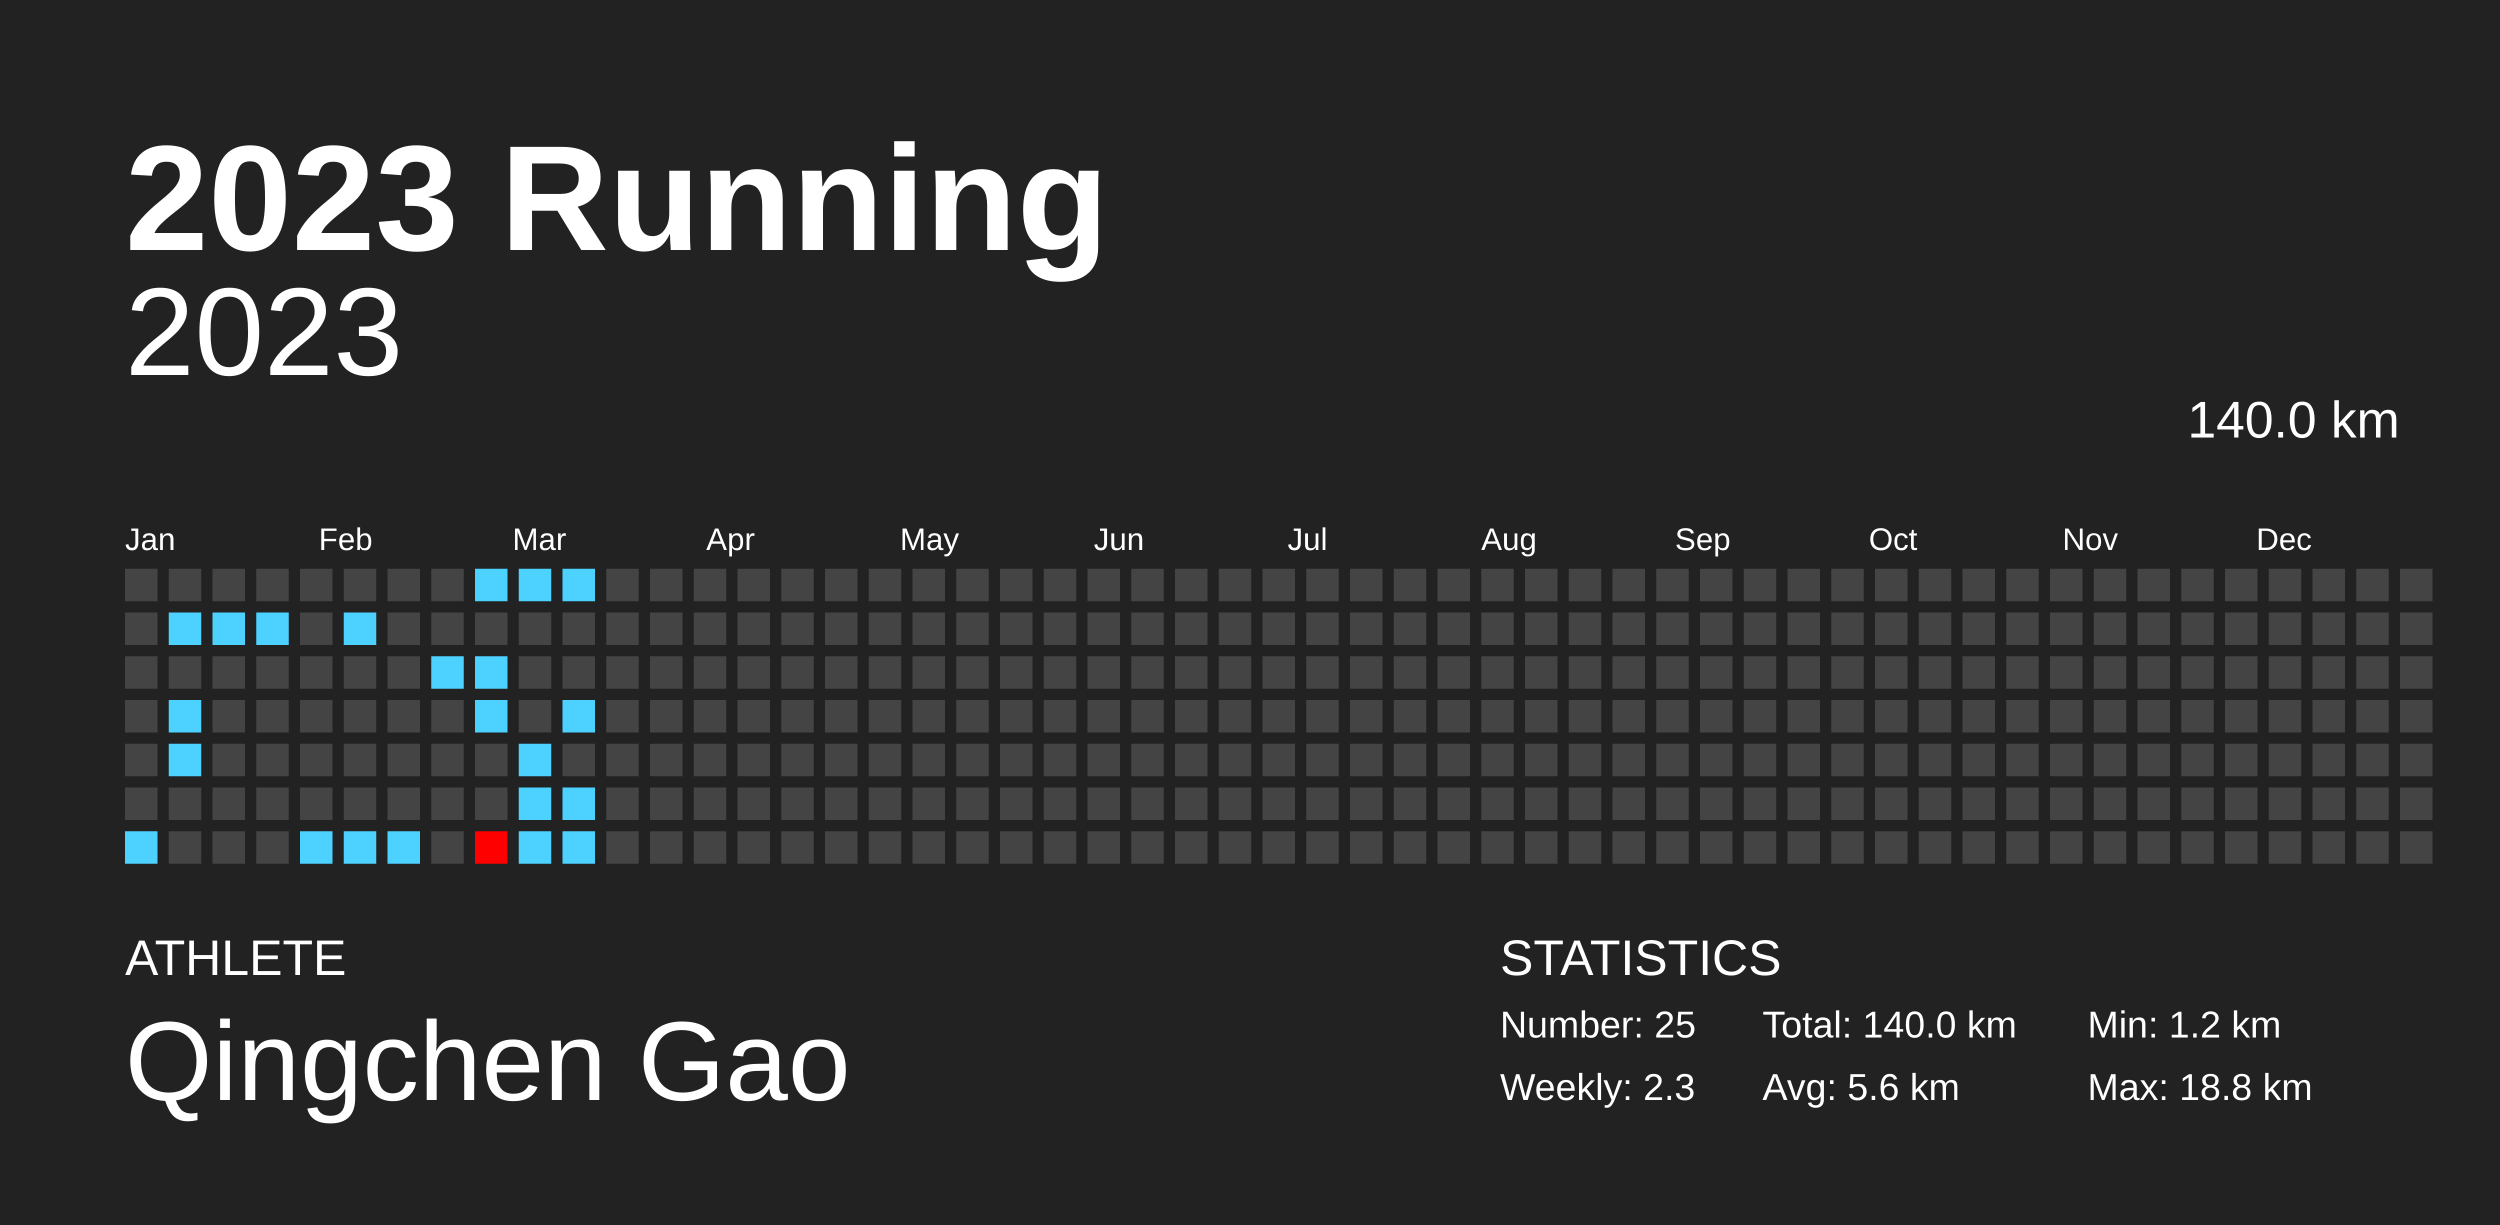
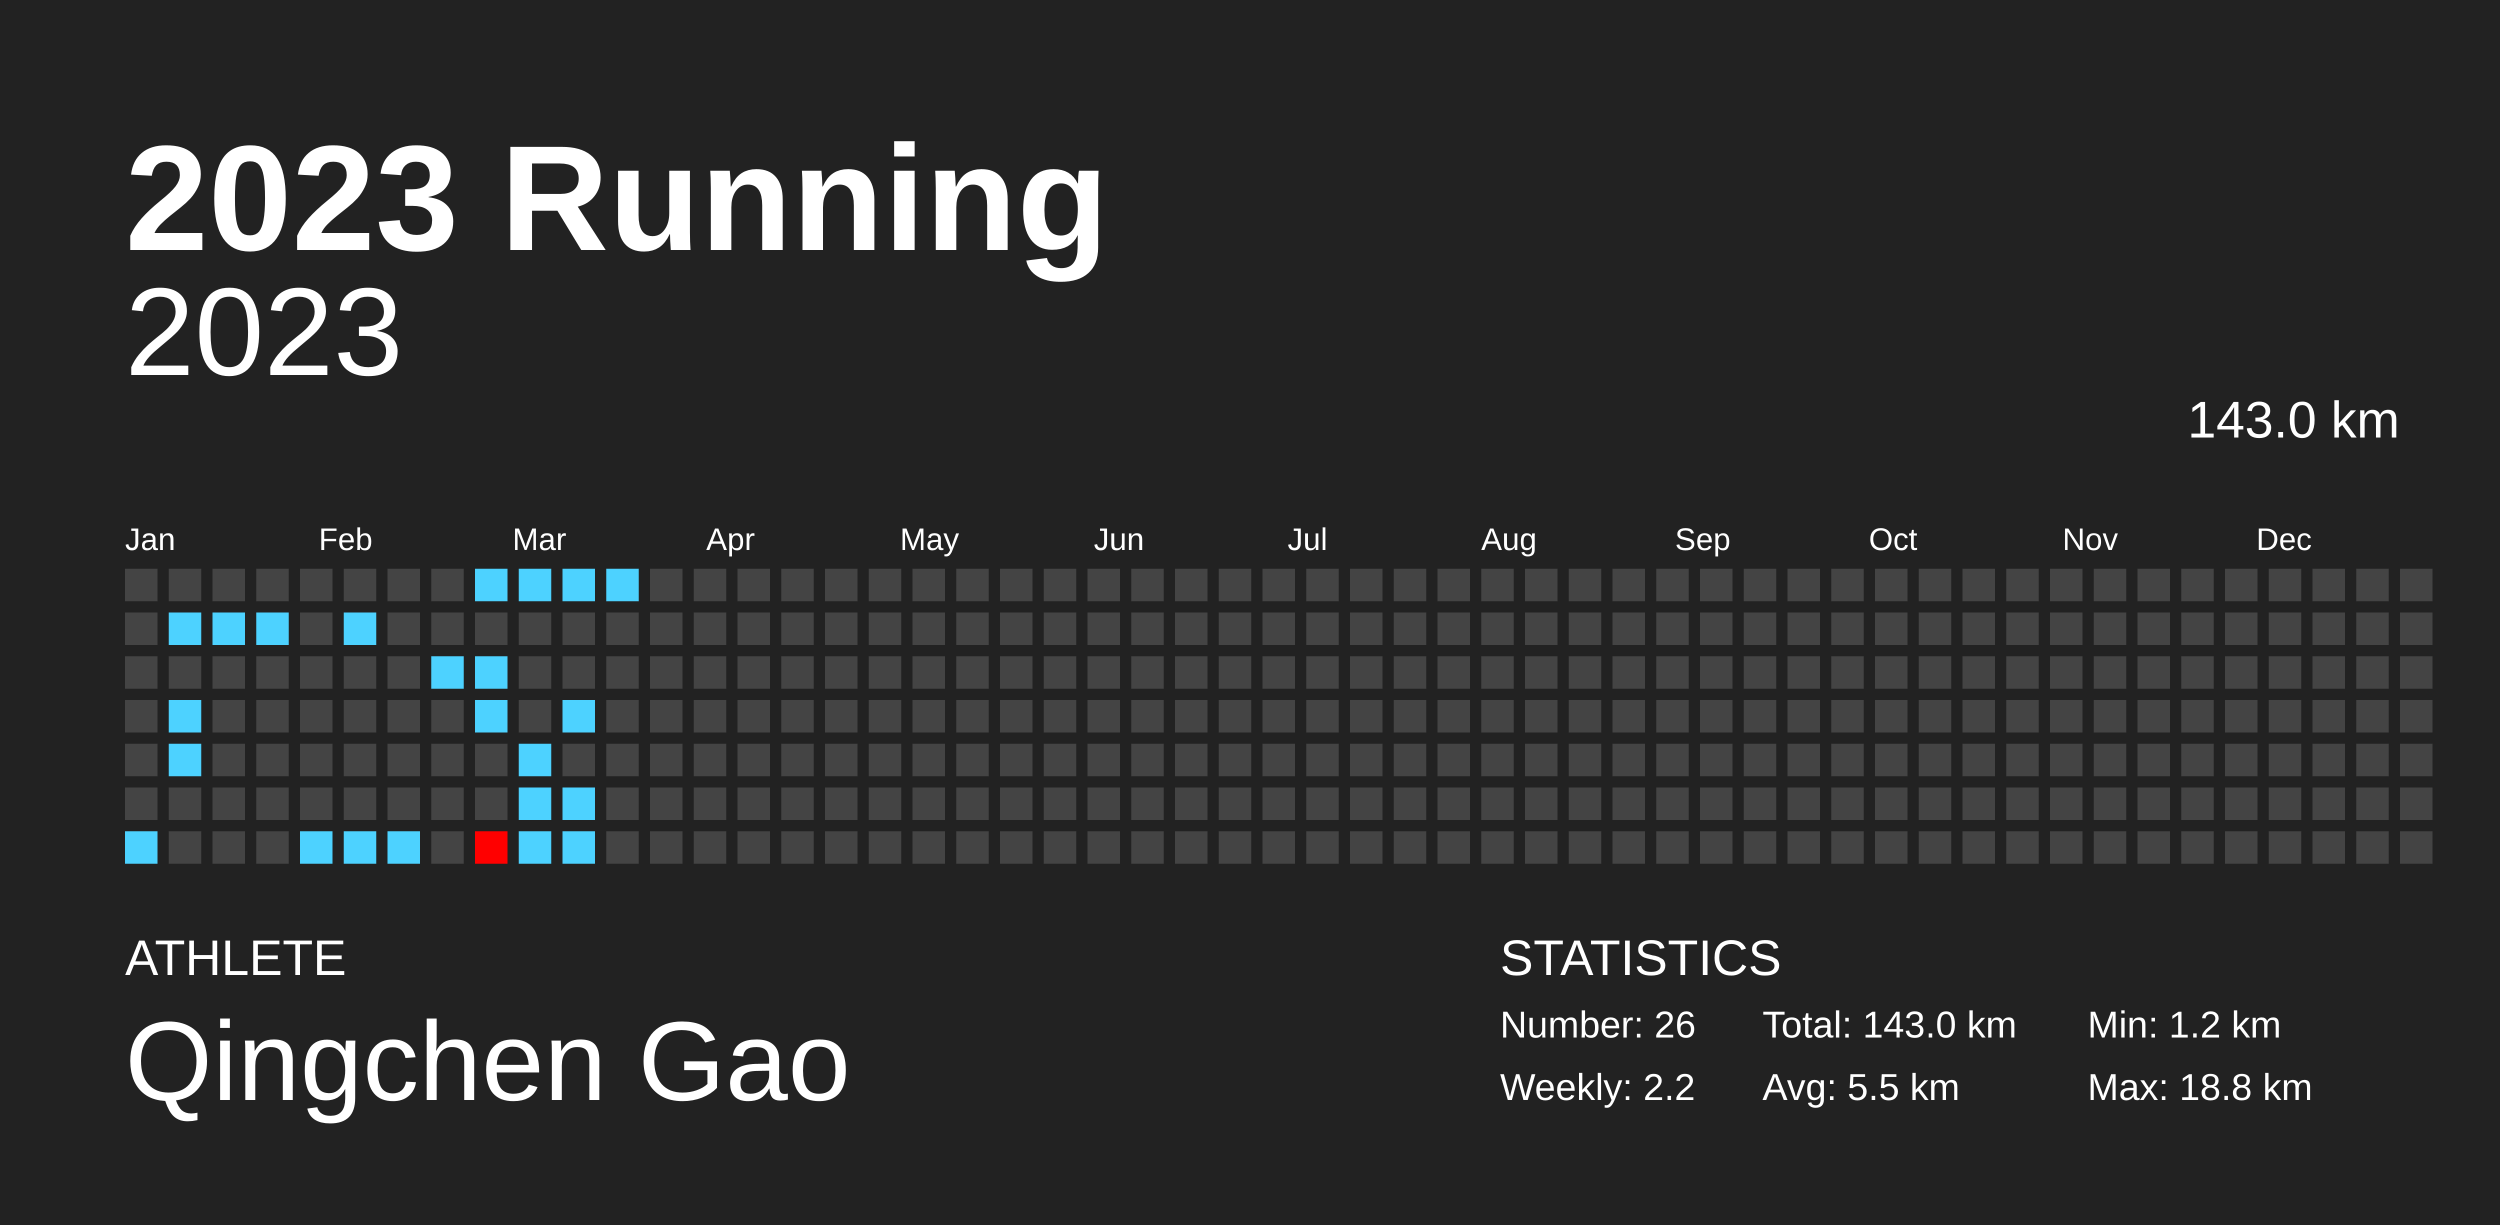
<svg xmlns="http://www.w3.org/2000/svg" baseProfile="full" height="98mm" version="1.1" viewBox="0,0,200,98" width="200mm">
  <defs />
  <rect fill="#222222" height="98" width="200" x="0" y="0" />
  <text fill="#FFFFFF" style="font-size:12px; font-family:Arial; font-weight:bold;" x="10" y="20">2023 Running</text>
  <text fill="#FFFFFF" style="font-size:4px; font-family:Arial" x="10" y="78">ATHLETE</text>
  <text fill="#FFFFFF" style="font-size:9px; font-family:Arial" x="10" y="88">Qingchen Gao</text>
  <text fill="#FFFFFF" style="font-size:4px; font-family:Arial" x="120" y="78">STATISTICS</text>
-   <text fill="#FFFFFF" style="font-size:3px; font-family:Arial" x="120" y="83">Number: 25</text>
-   <text fill="#FFFFFF" style="font-size:3px; font-family:Arial" x="120" y="88">Weekly: 2.3</text>
-   <text fill="#FFFFFF" style="font-size:3px; font-family:Arial" x="141" y="83">Total: 140.0 km</text>
-   <text fill="#FFFFFF" style="font-size:3px; font-family:Arial" x="141" y="88">Avg: 5.6 km</text>
+   <text fill="#FFFFFF" style="font-size:3px; font-family:Arial" x="120" y="83">Number: 26</text>
+   <text fill="#FFFFFF" style="font-size:3px; font-family:Arial" x="120" y="88">Weekly: 2.2</text>
+   <text fill="#FFFFFF" style="font-size:3px; font-family:Arial" x="141" y="83">Total: 143.0 km</text>
+   <text fill="#FFFFFF" style="font-size:3px; font-family:Arial" x="141" y="88">Avg: 5.5 km</text>
  <text fill="#FFFFFF" style="font-size:3px; font-family:Arial" x="167" y="83">Min: 1.2 km</text>
  <text fill="#FFFFFF" style="font-size:3px; font-family:Arial" x="167" y="88">Max: 18.8 km</text>
  <text alignment-baseline="hanging" fill="#FFFFFF" style="font-size:10.0px; font-family:Arial;" x="10" y="30">2023</text>
-   <text alignment-baseline="hanging" fill="#FFFFFF" style="font-size:4.125px; font-family:Arial;" x="175" y="35">140.0 km</text>
+   <text alignment-baseline="hanging" fill="#FFFFFF" style="font-size:4.125px; font-family:Arial;" x="175" y="35">143.0 km</text>
  <text fill="#FFFFFF" style="font-size:2.5px; font-family:Arial" x="10.0" y="44">Jan</text>
  <text fill="#FFFFFF" style="font-size:2.5px; font-family:Arial" x="25.5" y="44">Feb</text>
  <text fill="#FFFFFF" style="font-size:2.5px; font-family:Arial" x="41.0" y="44">Mar</text>
  <text fill="#FFFFFF" style="font-size:2.5px; font-family:Arial" x="56.5" y="44">Apr</text>
  <text fill="#FFFFFF" style="font-size:2.5px; font-family:Arial" x="72.0" y="44">May</text>
  <text fill="#FFFFFF" style="font-size:2.5px; font-family:Arial" x="87.5" y="44">Jun</text>
  <text fill="#FFFFFF" style="font-size:2.5px; font-family:Arial" x="103.0" y="44">Jul</text>
  <text fill="#FFFFFF" style="font-size:2.5px; font-family:Arial" x="118.5" y="44">Aug</text>
  <text fill="#FFFFFF" style="font-size:2.5px; font-family:Arial" x="134.0" y="44">Sep</text>
  <text fill="#FFFFFF" style="font-size:2.5px; font-family:Arial" x="149.5" y="44">Oct</text>
  <text fill="#FFFFFF" style="font-size:2.5px; font-family:Arial" x="165.0" y="44">Nov</text>
  <text fill="#FFFFFF" style="font-size:2.5px; font-family:Arial" x="180.5" y="44">Dec</text>
  <rect fill="#444444" height="2.6" width="2.6" x="10.0" y="45.5" />
  <rect fill="#444444" height="2.6" width="2.6" x="10.0" y="49.0" />
  <rect fill="#444444" height="2.6" width="2.6" x="10.0" y="52.5" />
  <rect fill="#444444" height="2.6" width="2.6" x="10.0" y="56.0" />
  <rect fill="#444444" height="2.6" width="2.6" x="10.0" y="59.5" />
  <rect fill="#444444" height="2.6" width="2.6" x="10.0" y="63.0" />
  <rect fill="#4dd2ff" height="2.6" width="2.6" x="10.0" y="66.5" />
  <rect fill="#444444" height="2.6" width="2.6" x="13.5" y="45.5" />
  <rect fill="#4dd2ff" height="2.6" width="2.6" x="13.5" y="49.0" />
  <rect fill="#444444" height="2.6" width="2.6" x="13.5" y="52.5" />
  <rect fill="#4dd2ff" height="2.6" width="2.6" x="13.5" y="56.0" />
  <rect fill="#4dd2ff" height="2.6" width="2.6" x="13.5" y="59.5" />
  <rect fill="#444444" height="2.6" width="2.6" x="13.5" y="63.0" />
  <rect fill="#444444" height="2.6" width="2.6" x="13.5" y="66.5" />
  <rect fill="#444444" height="2.6" width="2.6" x="17.0" y="45.5" />
  <rect fill="#4dd2ff" height="2.6" width="2.6" x="17.0" y="49.0" />
  <rect fill="#444444" height="2.6" width="2.6" x="17.0" y="52.5" />
  <rect fill="#444444" height="2.6" width="2.6" x="17.0" y="56.0" />
  <rect fill="#444444" height="2.6" width="2.6" x="17.0" y="59.5" />
  <rect fill="#444444" height="2.6" width="2.6" x="17.0" y="63.0" />
  <rect fill="#444444" height="2.6" width="2.6" x="17.0" y="66.5" />
  <rect fill="#444444" height="2.6" width="2.6" x="20.5" y="45.5" />
  <rect fill="#4dd2ff" height="2.6" width="2.6" x="20.5" y="49.0" />
  <rect fill="#444444" height="2.6" width="2.6" x="20.5" y="52.5" />
  <rect fill="#444444" height="2.6" width="2.6" x="20.5" y="56.0" />
  <rect fill="#444444" height="2.6" width="2.6" x="20.5" y="59.5" />
  <rect fill="#444444" height="2.6" width="2.6" x="20.5" y="63.0" />
  <rect fill="#444444" height="2.6" width="2.6" x="20.5" y="66.5" />
  <rect fill="#444444" height="2.6" width="2.6" x="24.0" y="45.5" />
  <rect fill="#444444" height="2.6" width="2.6" x="24.0" y="49.0" />
  <rect fill="#444444" height="2.6" width="2.6" x="24.0" y="52.5" />
  <rect fill="#444444" height="2.6" width="2.6" x="24.0" y="56.0" />
  <rect fill="#444444" height="2.6" width="2.6" x="24.0" y="59.5" />
  <rect fill="#444444" height="2.6" width="2.6" x="24.0" y="63.0" />
  <rect fill="#4dd2ff" height="2.6" width="2.6" x="24.0" y="66.5" />
  <rect fill="#444444" height="2.6" width="2.6" x="27.5" y="45.5" />
  <rect fill="#4dd2ff" height="2.6" width="2.6" x="27.5" y="49.0" />
  <rect fill="#444444" height="2.6" width="2.6" x="27.5" y="52.5" />
  <rect fill="#444444" height="2.6" width="2.6" x="27.5" y="56.0" />
  <rect fill="#444444" height="2.6" width="2.6" x="27.5" y="59.5" />
  <rect fill="#444444" height="2.6" width="2.6" x="27.5" y="63.0" />
  <rect fill="#4dd2ff" height="2.6" width="2.6" x="27.5" y="66.5" />
  <rect fill="#444444" height="2.6" width="2.6" x="31.0" y="45.5" />
  <rect fill="#444444" height="2.6" width="2.6" x="31.0" y="49.0" />
  <rect fill="#444444" height="2.6" width="2.6" x="31.0" y="52.5" />
  <rect fill="#444444" height="2.6" width="2.6" x="31.0" y="56.0" />
  <rect fill="#444444" height="2.6" width="2.6" x="31.0" y="59.5" />
  <rect fill="#444444" height="2.6" width="2.6" x="31.0" y="63.0" />
  <rect fill="#4dd2ff" height="2.6" width="2.6" x="31.0" y="66.5" />
  <rect fill="#444444" height="2.6" width="2.6" x="34.5" y="45.5" />
  <rect fill="#444444" height="2.6" width="2.6" x="34.5" y="49.0" />
  <rect fill="#4dd2ff" height="2.6" width="2.6" x="34.5" y="52.5" />
  <rect fill="#444444" height="2.6" width="2.6" x="34.5" y="56.0" />
  <rect fill="#444444" height="2.6" width="2.6" x="34.5" y="59.5" />
  <rect fill="#444444" height="2.6" width="2.6" x="34.5" y="63.0" />
  <rect fill="#444444" height="2.6" width="2.6" x="34.5" y="66.5" />
  <rect fill="#4dd2ff" height="2.6" width="2.6" x="38.0" y="45.5" />
  <rect fill="#444444" height="2.6" width="2.6" x="38.0" y="49.0" />
  <rect fill="#4dd2ff" height="2.6" width="2.6" x="38.0" y="52.5" />
  <rect fill="#4dd2ff" height="2.6" width="2.6" x="38.0" y="56.0" />
  <rect fill="#444444" height="2.6" width="2.6" x="38.0" y="59.5" />
  <rect fill="#444444" height="2.6" width="2.6" x="38.0" y="63.0" />
  <rect fill="#ff0000" height="2.6" width="2.6" x="38.0" y="66.5" />
  <rect fill="#4dd2ff" height="2.6" width="2.6" x="41.5" y="45.5" />
  <rect fill="#444444" height="2.6" width="2.6" x="41.5" y="49.0" />
  <rect fill="#444444" height="2.6" width="2.6" x="41.5" y="52.5" />
  <rect fill="#444444" height="2.6" width="2.6" x="41.5" y="56.0" />
  <rect fill="#4dd2ff" height="2.6" width="2.6" x="41.5" y="59.5" />
  <rect fill="#4dd2ff" height="2.6" width="2.6" x="41.5" y="63.0" />
  <rect fill="#4dd2ff" height="2.6" width="2.6" x="41.5" y="66.5" />
  <rect fill="#4dd2ff" height="2.6" width="2.6" x="45.0" y="45.5" />
  <rect fill="#444444" height="2.6" width="2.6" x="45.0" y="49.0" />
  <rect fill="#444444" height="2.6" width="2.6" x="45.0" y="52.5" />
  <rect fill="#4dd2ff" height="2.6" width="2.6" x="45.0" y="56.0" />
  <rect fill="#444444" height="2.6" width="2.6" x="45.0" y="59.5" />
  <rect fill="#4dd2ff" height="2.6" width="2.6" x="45.0" y="63.0" />
  <rect fill="#4dd2ff" height="2.6" width="2.6" x="45.0" y="66.5" />
-   <rect fill="#444444" height="2.6" width="2.6" x="48.5" y="45.5" />
+   <rect fill="#4dd2ff" height="2.6" width="2.6" x="48.5" y="45.5" />
  <rect fill="#444444" height="2.6" width="2.6" x="48.5" y="49.0" />
  <rect fill="#444444" height="2.6" width="2.6" x="48.5" y="52.5" />
  <rect fill="#444444" height="2.6" width="2.6" x="48.5" y="56.0" />
  <rect fill="#444444" height="2.6" width="2.6" x="48.5" y="59.5" />
  <rect fill="#444444" height="2.6" width="2.6" x="48.5" y="63.0" />
  <rect fill="#444444" height="2.6" width="2.6" x="48.5" y="66.5" />
  <rect fill="#444444" height="2.6" width="2.6" x="52.0" y="45.5" />
  <rect fill="#444444" height="2.6" width="2.6" x="52.0" y="49.0" />
  <rect fill="#444444" height="2.6" width="2.6" x="52.0" y="52.5" />
  <rect fill="#444444" height="2.6" width="2.6" x="52.0" y="56.0" />
  <rect fill="#444444" height="2.6" width="2.6" x="52.0" y="59.5" />
  <rect fill="#444444" height="2.6" width="2.6" x="52.0" y="63.0" />
  <rect fill="#444444" height="2.6" width="2.6" x="52.0" y="66.5" />
  <rect fill="#444444" height="2.6" width="2.6" x="55.5" y="45.5" />
  <rect fill="#444444" height="2.6" width="2.6" x="55.5" y="49.0" />
  <rect fill="#444444" height="2.6" width="2.6" x="55.5" y="52.5" />
  <rect fill="#444444" height="2.6" width="2.6" x="55.5" y="56.0" />
  <rect fill="#444444" height="2.6" width="2.6" x="55.5" y="59.5" />
  <rect fill="#444444" height="2.6" width="2.6" x="55.5" y="63.0" />
  <rect fill="#444444" height="2.6" width="2.6" x="55.5" y="66.5" />
  <rect fill="#444444" height="2.6" width="2.6" x="59.0" y="45.5" />
  <rect fill="#444444" height="2.6" width="2.6" x="59.0" y="49.0" />
  <rect fill="#444444" height="2.6" width="2.6" x="59.0" y="52.5" />
  <rect fill="#444444" height="2.6" width="2.6" x="59.0" y="56.0" />
  <rect fill="#444444" height="2.6" width="2.6" x="59.0" y="59.5" />
  <rect fill="#444444" height="2.6" width="2.6" x="59.0" y="63.0" />
  <rect fill="#444444" height="2.6" width="2.6" x="59.0" y="66.5" />
  <rect fill="#444444" height="2.6" width="2.6" x="62.5" y="45.5" />
  <rect fill="#444444" height="2.6" width="2.6" x="62.5" y="49.0" />
  <rect fill="#444444" height="2.6" width="2.6" x="62.5" y="52.5" />
  <rect fill="#444444" height="2.6" width="2.6" x="62.5" y="56.0" />
  <rect fill="#444444" height="2.6" width="2.6" x="62.5" y="59.5" />
  <rect fill="#444444" height="2.6" width="2.6" x="62.5" y="63.0" />
  <rect fill="#444444" height="2.6" width="2.6" x="62.5" y="66.5" />
  <rect fill="#444444" height="2.6" width="2.6" x="66.0" y="45.5" />
  <rect fill="#444444" height="2.6" width="2.6" x="66.0" y="49.0" />
  <rect fill="#444444" height="2.6" width="2.6" x="66.0" y="52.5" />
  <rect fill="#444444" height="2.6" width="2.6" x="66.0" y="56.0" />
  <rect fill="#444444" height="2.6" width="2.6" x="66.0" y="59.5" />
  <rect fill="#444444" height="2.6" width="2.6" x="66.0" y="63.0" />
  <rect fill="#444444" height="2.6" width="2.6" x="66.0" y="66.5" />
  <rect fill="#444444" height="2.6" width="2.6" x="69.5" y="45.5" />
  <rect fill="#444444" height="2.6" width="2.6" x="69.5" y="49.0" />
  <rect fill="#444444" height="2.6" width="2.6" x="69.5" y="52.5" />
  <rect fill="#444444" height="2.6" width="2.6" x="69.5" y="56.0" />
  <rect fill="#444444" height="2.6" width="2.6" x="69.5" y="59.5" />
  <rect fill="#444444" height="2.6" width="2.6" x="69.5" y="63.0" />
  <rect fill="#444444" height="2.6" width="2.6" x="69.5" y="66.5" />
  <rect fill="#444444" height="2.6" width="2.6" x="73.0" y="45.5" />
  <rect fill="#444444" height="2.6" width="2.6" x="73.0" y="49.0" />
  <rect fill="#444444" height="2.6" width="2.6" x="73.0" y="52.5" />
  <rect fill="#444444" height="2.6" width="2.6" x="73.0" y="56.0" />
  <rect fill="#444444" height="2.6" width="2.6" x="73.0" y="59.5" />
  <rect fill="#444444" height="2.6" width="2.6" x="73.0" y="63.0" />
  <rect fill="#444444" height="2.6" width="2.6" x="73.0" y="66.5" />
  <rect fill="#444444" height="2.6" width="2.6" x="76.5" y="45.5" />
  <rect fill="#444444" height="2.6" width="2.6" x="76.5" y="49.0" />
  <rect fill="#444444" height="2.6" width="2.6" x="76.5" y="52.5" />
  <rect fill="#444444" height="2.6" width="2.6" x="76.5" y="56.0" />
  <rect fill="#444444" height="2.6" width="2.6" x="76.5" y="59.5" />
  <rect fill="#444444" height="2.6" width="2.6" x="76.5" y="63.0" />
  <rect fill="#444444" height="2.6" width="2.6" x="76.5" y="66.5" />
  <rect fill="#444444" height="2.6" width="2.6" x="80.0" y="45.5" />
  <rect fill="#444444" height="2.6" width="2.6" x="80.0" y="49.0" />
  <rect fill="#444444" height="2.6" width="2.6" x="80.0" y="52.5" />
  <rect fill="#444444" height="2.6" width="2.6" x="80.0" y="56.0" />
  <rect fill="#444444" height="2.6" width="2.6" x="80.0" y="59.5" />
  <rect fill="#444444" height="2.6" width="2.6" x="80.0" y="63.0" />
  <rect fill="#444444" height="2.6" width="2.6" x="80.0" y="66.5" />
  <rect fill="#444444" height="2.6" width="2.6" x="83.5" y="45.5" />
  <rect fill="#444444" height="2.6" width="2.6" x="83.5" y="49.0" />
  <rect fill="#444444" height="2.6" width="2.6" x="83.5" y="52.5" />
  <rect fill="#444444" height="2.6" width="2.6" x="83.5" y="56.0" />
  <rect fill="#444444" height="2.6" width="2.6" x="83.5" y="59.5" />
  <rect fill="#444444" height="2.6" width="2.6" x="83.5" y="63.0" />
  <rect fill="#444444" height="2.6" width="2.6" x="83.5" y="66.5" />
  <rect fill="#444444" height="2.6" width="2.6" x="87.0" y="45.5" />
  <rect fill="#444444" height="2.6" width="2.6" x="87.0" y="49.0" />
  <rect fill="#444444" height="2.6" width="2.6" x="87.0" y="52.5" />
  <rect fill="#444444" height="2.6" width="2.6" x="87.0" y="56.0" />
  <rect fill="#444444" height="2.6" width="2.6" x="87.0" y="59.5" />
  <rect fill="#444444" height="2.6" width="2.6" x="87.0" y="63.0" />
  <rect fill="#444444" height="2.6" width="2.6" x="87.0" y="66.5" />
  <rect fill="#444444" height="2.6" width="2.6" x="90.5" y="45.5" />
  <rect fill="#444444" height="2.6" width="2.6" x="90.5" y="49.0" />
  <rect fill="#444444" height="2.6" width="2.6" x="90.5" y="52.5" />
  <rect fill="#444444" height="2.6" width="2.6" x="90.5" y="56.0" />
  <rect fill="#444444" height="2.6" width="2.6" x="90.5" y="59.5" />
  <rect fill="#444444" height="2.6" width="2.6" x="90.5" y="63.0" />
  <rect fill="#444444" height="2.6" width="2.6" x="90.5" y="66.5" />
  <rect fill="#444444" height="2.6" width="2.6" x="94.0" y="45.5" />
  <rect fill="#444444" height="2.6" width="2.6" x="94.0" y="49.0" />
  <rect fill="#444444" height="2.6" width="2.6" x="94.0" y="52.5" />
  <rect fill="#444444" height="2.6" width="2.6" x="94.0" y="56.0" />
  <rect fill="#444444" height="2.6" width="2.6" x="94.0" y="59.5" />
  <rect fill="#444444" height="2.6" width="2.6" x="94.0" y="63.0" />
  <rect fill="#444444" height="2.6" width="2.6" x="94.0" y="66.5" />
  <rect fill="#444444" height="2.6" width="2.6" x="97.5" y="45.5" />
  <rect fill="#444444" height="2.6" width="2.6" x="97.5" y="49.0" />
  <rect fill="#444444" height="2.6" width="2.6" x="97.5" y="52.5" />
  <rect fill="#444444" height="2.6" width="2.6" x="97.5" y="56.0" />
  <rect fill="#444444" height="2.6" width="2.6" x="97.5" y="59.5" />
  <rect fill="#444444" height="2.6" width="2.6" x="97.5" y="63.0" />
  <rect fill="#444444" height="2.6" width="2.6" x="97.5" y="66.5" />
  <rect fill="#444444" height="2.6" width="2.6" x="101.0" y="45.5" />
  <rect fill="#444444" height="2.6" width="2.6" x="101.0" y="49.0" />
  <rect fill="#444444" height="2.6" width="2.6" x="101.0" y="52.5" />
  <rect fill="#444444" height="2.6" width="2.6" x="101.0" y="56.0" />
  <rect fill="#444444" height="2.6" width="2.6" x="101.0" y="59.5" />
  <rect fill="#444444" height="2.6" width="2.6" x="101.0" y="63.0" />
  <rect fill="#444444" height="2.6" width="2.6" x="101.0" y="66.5" />
  <rect fill="#444444" height="2.6" width="2.6" x="104.5" y="45.5" />
  <rect fill="#444444" height="2.6" width="2.6" x="104.5" y="49.0" />
  <rect fill="#444444" height="2.6" width="2.6" x="104.5" y="52.5" />
  <rect fill="#444444" height="2.6" width="2.6" x="104.5" y="56.0" />
  <rect fill="#444444" height="2.6" width="2.6" x="104.5" y="59.5" />
  <rect fill="#444444" height="2.6" width="2.6" x="104.5" y="63.0" />
  <rect fill="#444444" height="2.6" width="2.6" x="104.5" y="66.5" />
  <rect fill="#444444" height="2.6" width="2.6" x="108.0" y="45.5" />
  <rect fill="#444444" height="2.6" width="2.6" x="108.0" y="49.0" />
  <rect fill="#444444" height="2.6" width="2.6" x="108.0" y="52.5" />
  <rect fill="#444444" height="2.6" width="2.6" x="108.0" y="56.0" />
  <rect fill="#444444" height="2.6" width="2.6" x="108.0" y="59.5" />
  <rect fill="#444444" height="2.6" width="2.6" x="108.0" y="63.0" />
  <rect fill="#444444" height="2.6" width="2.6" x="108.0" y="66.5" />
  <rect fill="#444444" height="2.6" width="2.6" x="111.5" y="45.5" />
  <rect fill="#444444" height="2.6" width="2.6" x="111.5" y="49.0" />
  <rect fill="#444444" height="2.6" width="2.6" x="111.5" y="52.5" />
  <rect fill="#444444" height="2.6" width="2.6" x="111.5" y="56.0" />
  <rect fill="#444444" height="2.6" width="2.6" x="111.5" y="59.5" />
  <rect fill="#444444" height="2.6" width="2.6" x="111.5" y="63.0" />
  <rect fill="#444444" height="2.6" width="2.6" x="111.5" y="66.5" />
  <rect fill="#444444" height="2.6" width="2.6" x="115.0" y="45.5" />
  <rect fill="#444444" height="2.6" width="2.6" x="115.0" y="49.0" />
  <rect fill="#444444" height="2.6" width="2.6" x="115.0" y="52.5" />
  <rect fill="#444444" height="2.6" width="2.6" x="115.0" y="56.0" />
  <rect fill="#444444" height="2.6" width="2.6" x="115.0" y="59.5" />
  <rect fill="#444444" height="2.6" width="2.6" x="115.0" y="63.0" />
  <rect fill="#444444" height="2.6" width="2.6" x="115.0" y="66.5" />
  <rect fill="#444444" height="2.6" width="2.6" x="118.5" y="45.5" />
  <rect fill="#444444" height="2.6" width="2.6" x="118.5" y="49.0" />
  <rect fill="#444444" height="2.6" width="2.6" x="118.5" y="52.5" />
  <rect fill="#444444" height="2.6" width="2.6" x="118.5" y="56.0" />
  <rect fill="#444444" height="2.6" width="2.6" x="118.5" y="59.5" />
  <rect fill="#444444" height="2.6" width="2.6" x="118.5" y="63.0" />
  <rect fill="#444444" height="2.6" width="2.6" x="118.5" y="66.5" />
  <rect fill="#444444" height="2.6" width="2.6" x="122.0" y="45.5" />
  <rect fill="#444444" height="2.6" width="2.6" x="122.0" y="49.0" />
  <rect fill="#444444" height="2.6" width="2.6" x="122.0" y="52.5" />
  <rect fill="#444444" height="2.6" width="2.6" x="122.0" y="56.0" />
  <rect fill="#444444" height="2.6" width="2.6" x="122.0" y="59.5" />
  <rect fill="#444444" height="2.6" width="2.6" x="122.0" y="63.0" />
  <rect fill="#444444" height="2.6" width="2.6" x="122.0" y="66.5" />
  <rect fill="#444444" height="2.6" width="2.6" x="125.5" y="45.5" />
  <rect fill="#444444" height="2.6" width="2.6" x="125.5" y="49.0" />
  <rect fill="#444444" height="2.6" width="2.6" x="125.5" y="52.5" />
  <rect fill="#444444" height="2.6" width="2.6" x="125.5" y="56.0" />
  <rect fill="#444444" height="2.6" width="2.6" x="125.5" y="59.5" />
  <rect fill="#444444" height="2.6" width="2.6" x="125.5" y="63.0" />
  <rect fill="#444444" height="2.6" width="2.6" x="125.5" y="66.5" />
  <rect fill="#444444" height="2.6" width="2.6" x="129.0" y="45.5" />
  <rect fill="#444444" height="2.6" width="2.6" x="129.0" y="49.0" />
  <rect fill="#444444" height="2.6" width="2.6" x="129.0" y="52.5" />
  <rect fill="#444444" height="2.6" width="2.6" x="129.0" y="56.0" />
  <rect fill="#444444" height="2.6" width="2.6" x="129.0" y="59.5" />
  <rect fill="#444444" height="2.6" width="2.6" x="129.0" y="63.0" />
  <rect fill="#444444" height="2.6" width="2.6" x="129.0" y="66.5" />
  <rect fill="#444444" height="2.6" width="2.6" x="132.5" y="45.5" />
  <rect fill="#444444" height="2.6" width="2.6" x="132.5" y="49.0" />
  <rect fill="#444444" height="2.6" width="2.6" x="132.5" y="52.5" />
  <rect fill="#444444" height="2.6" width="2.6" x="132.5" y="56.0" />
  <rect fill="#444444" height="2.6" width="2.6" x="132.5" y="59.5" />
  <rect fill="#444444" height="2.6" width="2.6" x="132.5" y="63.0" />
  <rect fill="#444444" height="2.6" width="2.6" x="132.5" y="66.5" />
  <rect fill="#444444" height="2.6" width="2.6" x="136.0" y="45.5" />
  <rect fill="#444444" height="2.6" width="2.6" x="136.0" y="49.0" />
  <rect fill="#444444" height="2.6" width="2.6" x="136.0" y="52.5" />
  <rect fill="#444444" height="2.6" width="2.6" x="136.0" y="56.0" />
  <rect fill="#444444" height="2.6" width="2.6" x="136.0" y="59.5" />
  <rect fill="#444444" height="2.6" width="2.6" x="136.0" y="63.0" />
  <rect fill="#444444" height="2.6" width="2.6" x="136.0" y="66.5" />
  <rect fill="#444444" height="2.6" width="2.6" x="139.5" y="45.5" />
  <rect fill="#444444" height="2.6" width="2.6" x="139.5" y="49.0" />
  <rect fill="#444444" height="2.6" width="2.6" x="139.5" y="52.5" />
  <rect fill="#444444" height="2.6" width="2.6" x="139.5" y="56.0" />
  <rect fill="#444444" height="2.6" width="2.6" x="139.5" y="59.5" />
  <rect fill="#444444" height="2.6" width="2.6" x="139.5" y="63.0" />
  <rect fill="#444444" height="2.6" width="2.6" x="139.5" y="66.5" />
  <rect fill="#444444" height="2.6" width="2.6" x="143.0" y="45.5" />
  <rect fill="#444444" height="2.6" width="2.6" x="143.0" y="49.0" />
  <rect fill="#444444" height="2.6" width="2.6" x="143.0" y="52.5" />
  <rect fill="#444444" height="2.6" width="2.6" x="143.0" y="56.0" />
  <rect fill="#444444" height="2.6" width="2.6" x="143.0" y="59.5" />
  <rect fill="#444444" height="2.6" width="2.6" x="143.0" y="63.0" />
  <rect fill="#444444" height="2.6" width="2.6" x="143.0" y="66.5" />
  <rect fill="#444444" height="2.6" width="2.6" x="146.5" y="45.5" />
  <rect fill="#444444" height="2.6" width="2.6" x="146.5" y="49.0" />
  <rect fill="#444444" height="2.6" width="2.6" x="146.5" y="52.5" />
  <rect fill="#444444" height="2.6" width="2.6" x="146.5" y="56.0" />
  <rect fill="#444444" height="2.6" width="2.6" x="146.5" y="59.5" />
  <rect fill="#444444" height="2.6" width="2.6" x="146.5" y="63.0" />
  <rect fill="#444444" height="2.6" width="2.6" x="146.5" y="66.5" />
  <rect fill="#444444" height="2.6" width="2.6" x="150.0" y="45.5" />
  <rect fill="#444444" height="2.6" width="2.6" x="150.0" y="49.0" />
  <rect fill="#444444" height="2.6" width="2.6" x="150.0" y="52.5" />
  <rect fill="#444444" height="2.6" width="2.6" x="150.0" y="56.0" />
  <rect fill="#444444" height="2.6" width="2.6" x="150.0" y="59.5" />
  <rect fill="#444444" height="2.6" width="2.6" x="150.0" y="63.0" />
  <rect fill="#444444" height="2.6" width="2.6" x="150.0" y="66.5" />
  <rect fill="#444444" height="2.6" width="2.6" x="153.5" y="45.5" />
  <rect fill="#444444" height="2.6" width="2.6" x="153.5" y="49.0" />
  <rect fill="#444444" height="2.6" width="2.6" x="153.5" y="52.5" />
  <rect fill="#444444" height="2.6" width="2.6" x="153.5" y="56.0" />
  <rect fill="#444444" height="2.6" width="2.6" x="153.5" y="59.5" />
  <rect fill="#444444" height="2.6" width="2.6" x="153.5" y="63.0" />
  <rect fill="#444444" height="2.6" width="2.6" x="153.5" y="66.5" />
  <rect fill="#444444" height="2.6" width="2.6" x="157.0" y="45.5" />
  <rect fill="#444444" height="2.6" width="2.6" x="157.0" y="49.0" />
  <rect fill="#444444" height="2.6" width="2.6" x="157.0" y="52.5" />
  <rect fill="#444444" height="2.6" width="2.6" x="157.0" y="56.0" />
  <rect fill="#444444" height="2.6" width="2.6" x="157.0" y="59.5" />
  <rect fill="#444444" height="2.6" width="2.6" x="157.0" y="63.0" />
  <rect fill="#444444" height="2.6" width="2.6" x="157.0" y="66.5" />
  <rect fill="#444444" height="2.6" width="2.6" x="160.5" y="45.5" />
  <rect fill="#444444" height="2.6" width="2.6" x="160.5" y="49.0" />
  <rect fill="#444444" height="2.6" width="2.6" x="160.5" y="52.5" />
  <rect fill="#444444" height="2.6" width="2.6" x="160.5" y="56.0" />
  <rect fill="#444444" height="2.6" width="2.6" x="160.5" y="59.5" />
  <rect fill="#444444" height="2.6" width="2.6" x="160.5" y="63.0" />
  <rect fill="#444444" height="2.6" width="2.6" x="160.5" y="66.5" />
  <rect fill="#444444" height="2.6" width="2.6" x="164.0" y="45.5" />
  <rect fill="#444444" height="2.6" width="2.6" x="164.0" y="49.0" />
  <rect fill="#444444" height="2.6" width="2.6" x="164.0" y="52.5" />
  <rect fill="#444444" height="2.6" width="2.6" x="164.0" y="56.0" />
  <rect fill="#444444" height="2.6" width="2.6" x="164.0" y="59.5" />
  <rect fill="#444444" height="2.6" width="2.6" x="164.0" y="63.0" />
  <rect fill="#444444" height="2.6" width="2.6" x="164.0" y="66.5" />
  <rect fill="#444444" height="2.6" width="2.6" x="167.5" y="45.5" />
  <rect fill="#444444" height="2.6" width="2.6" x="167.5" y="49.0" />
  <rect fill="#444444" height="2.6" width="2.6" x="167.5" y="52.5" />
  <rect fill="#444444" height="2.6" width="2.6" x="167.5" y="56.0" />
  <rect fill="#444444" height="2.6" width="2.6" x="167.5" y="59.5" />
  <rect fill="#444444" height="2.6" width="2.6" x="167.5" y="63.0" />
  <rect fill="#444444" height="2.6" width="2.6" x="167.5" y="66.5" />
  <rect fill="#444444" height="2.6" width="2.6" x="171.0" y="45.5" />
  <rect fill="#444444" height="2.6" width="2.6" x="171.0" y="49.0" />
  <rect fill="#444444" height="2.6" width="2.6" x="171.0" y="52.5" />
  <rect fill="#444444" height="2.6" width="2.6" x="171.0" y="56.0" />
  <rect fill="#444444" height="2.6" width="2.6" x="171.0" y="59.5" />
  <rect fill="#444444" height="2.6" width="2.6" x="171.0" y="63.0" />
  <rect fill="#444444" height="2.6" width="2.6" x="171.0" y="66.5" />
  <rect fill="#444444" height="2.6" width="2.6" x="174.5" y="45.5" />
  <rect fill="#444444" height="2.6" width="2.6" x="174.5" y="49.0" />
  <rect fill="#444444" height="2.6" width="2.6" x="174.5" y="52.5" />
  <rect fill="#444444" height="2.6" width="2.6" x="174.5" y="56.0" />
  <rect fill="#444444" height="2.6" width="2.6" x="174.5" y="59.5" />
  <rect fill="#444444" height="2.6" width="2.6" x="174.5" y="63.0" />
  <rect fill="#444444" height="2.6" width="2.6" x="174.5" y="66.5" />
  <rect fill="#444444" height="2.6" width="2.6" x="178.0" y="45.5" />
  <rect fill="#444444" height="2.6" width="2.6" x="178.0" y="49.0" />
  <rect fill="#444444" height="2.6" width="2.6" x="178.0" y="52.5" />
  <rect fill="#444444" height="2.6" width="2.6" x="178.0" y="56.0" />
  <rect fill="#444444" height="2.6" width="2.6" x="178.0" y="59.5" />
  <rect fill="#444444" height="2.6" width="2.6" x="178.0" y="63.0" />
  <rect fill="#444444" height="2.6" width="2.6" x="178.0" y="66.5" />
  <rect fill="#444444" height="2.6" width="2.6" x="181.5" y="45.5" />
  <rect fill="#444444" height="2.6" width="2.6" x="181.5" y="49.0" />
  <rect fill="#444444" height="2.6" width="2.6" x="181.5" y="52.5" />
  <rect fill="#444444" height="2.6" width="2.6" x="181.5" y="56.0" />
  <rect fill="#444444" height="2.6" width="2.6" x="181.5" y="59.5" />
  <rect fill="#444444" height="2.6" width="2.6" x="181.5" y="63.0" />
  <rect fill="#444444" height="2.6" width="2.6" x="181.5" y="66.5" />
  <rect fill="#444444" height="2.6" width="2.6" x="185.0" y="45.5" />
  <rect fill="#444444" height="2.6" width="2.6" x="185.0" y="49.0" />
  <rect fill="#444444" height="2.6" width="2.6" x="185.0" y="52.5" />
  <rect fill="#444444" height="2.6" width="2.6" x="185.0" y="56.0" />
  <rect fill="#444444" height="2.6" width="2.6" x="185.0" y="59.5" />
  <rect fill="#444444" height="2.6" width="2.6" x="185.0" y="63.0" />
  <rect fill="#444444" height="2.6" width="2.6" x="185.0" y="66.5" />
  <rect fill="#444444" height="2.6" width="2.6" x="188.5" y="45.5" />
  <rect fill="#444444" height="2.6" width="2.6" x="188.5" y="49.0" />
  <rect fill="#444444" height="2.6" width="2.6" x="188.5" y="52.5" />
  <rect fill="#444444" height="2.6" width="2.6" x="188.5" y="56.0" />
  <rect fill="#444444" height="2.6" width="2.6" x="188.5" y="59.5" />
  <rect fill="#444444" height="2.6" width="2.6" x="188.5" y="63.0" />
  <rect fill="#444444" height="2.6" width="2.6" x="188.5" y="66.5" />
  <rect fill="#444444" height="2.6" width="2.6" x="192.0" y="45.5" />
  <rect fill="#444444" height="2.6" width="2.6" x="192.0" y="49.0" />
  <rect fill="#444444" height="2.6" width="2.6" x="192.0" y="52.5" />
  <rect fill="#444444" height="2.6" width="2.6" x="192.0" y="56.0" />
  <rect fill="#444444" height="2.6" width="2.6" x="192.0" y="59.5" />
  <rect fill="#444444" height="2.6" width="2.6" x="192.0" y="63.0" />
  <rect fill="#444444" height="2.6" width="2.6" x="192.0" y="66.5" />
</svg>
